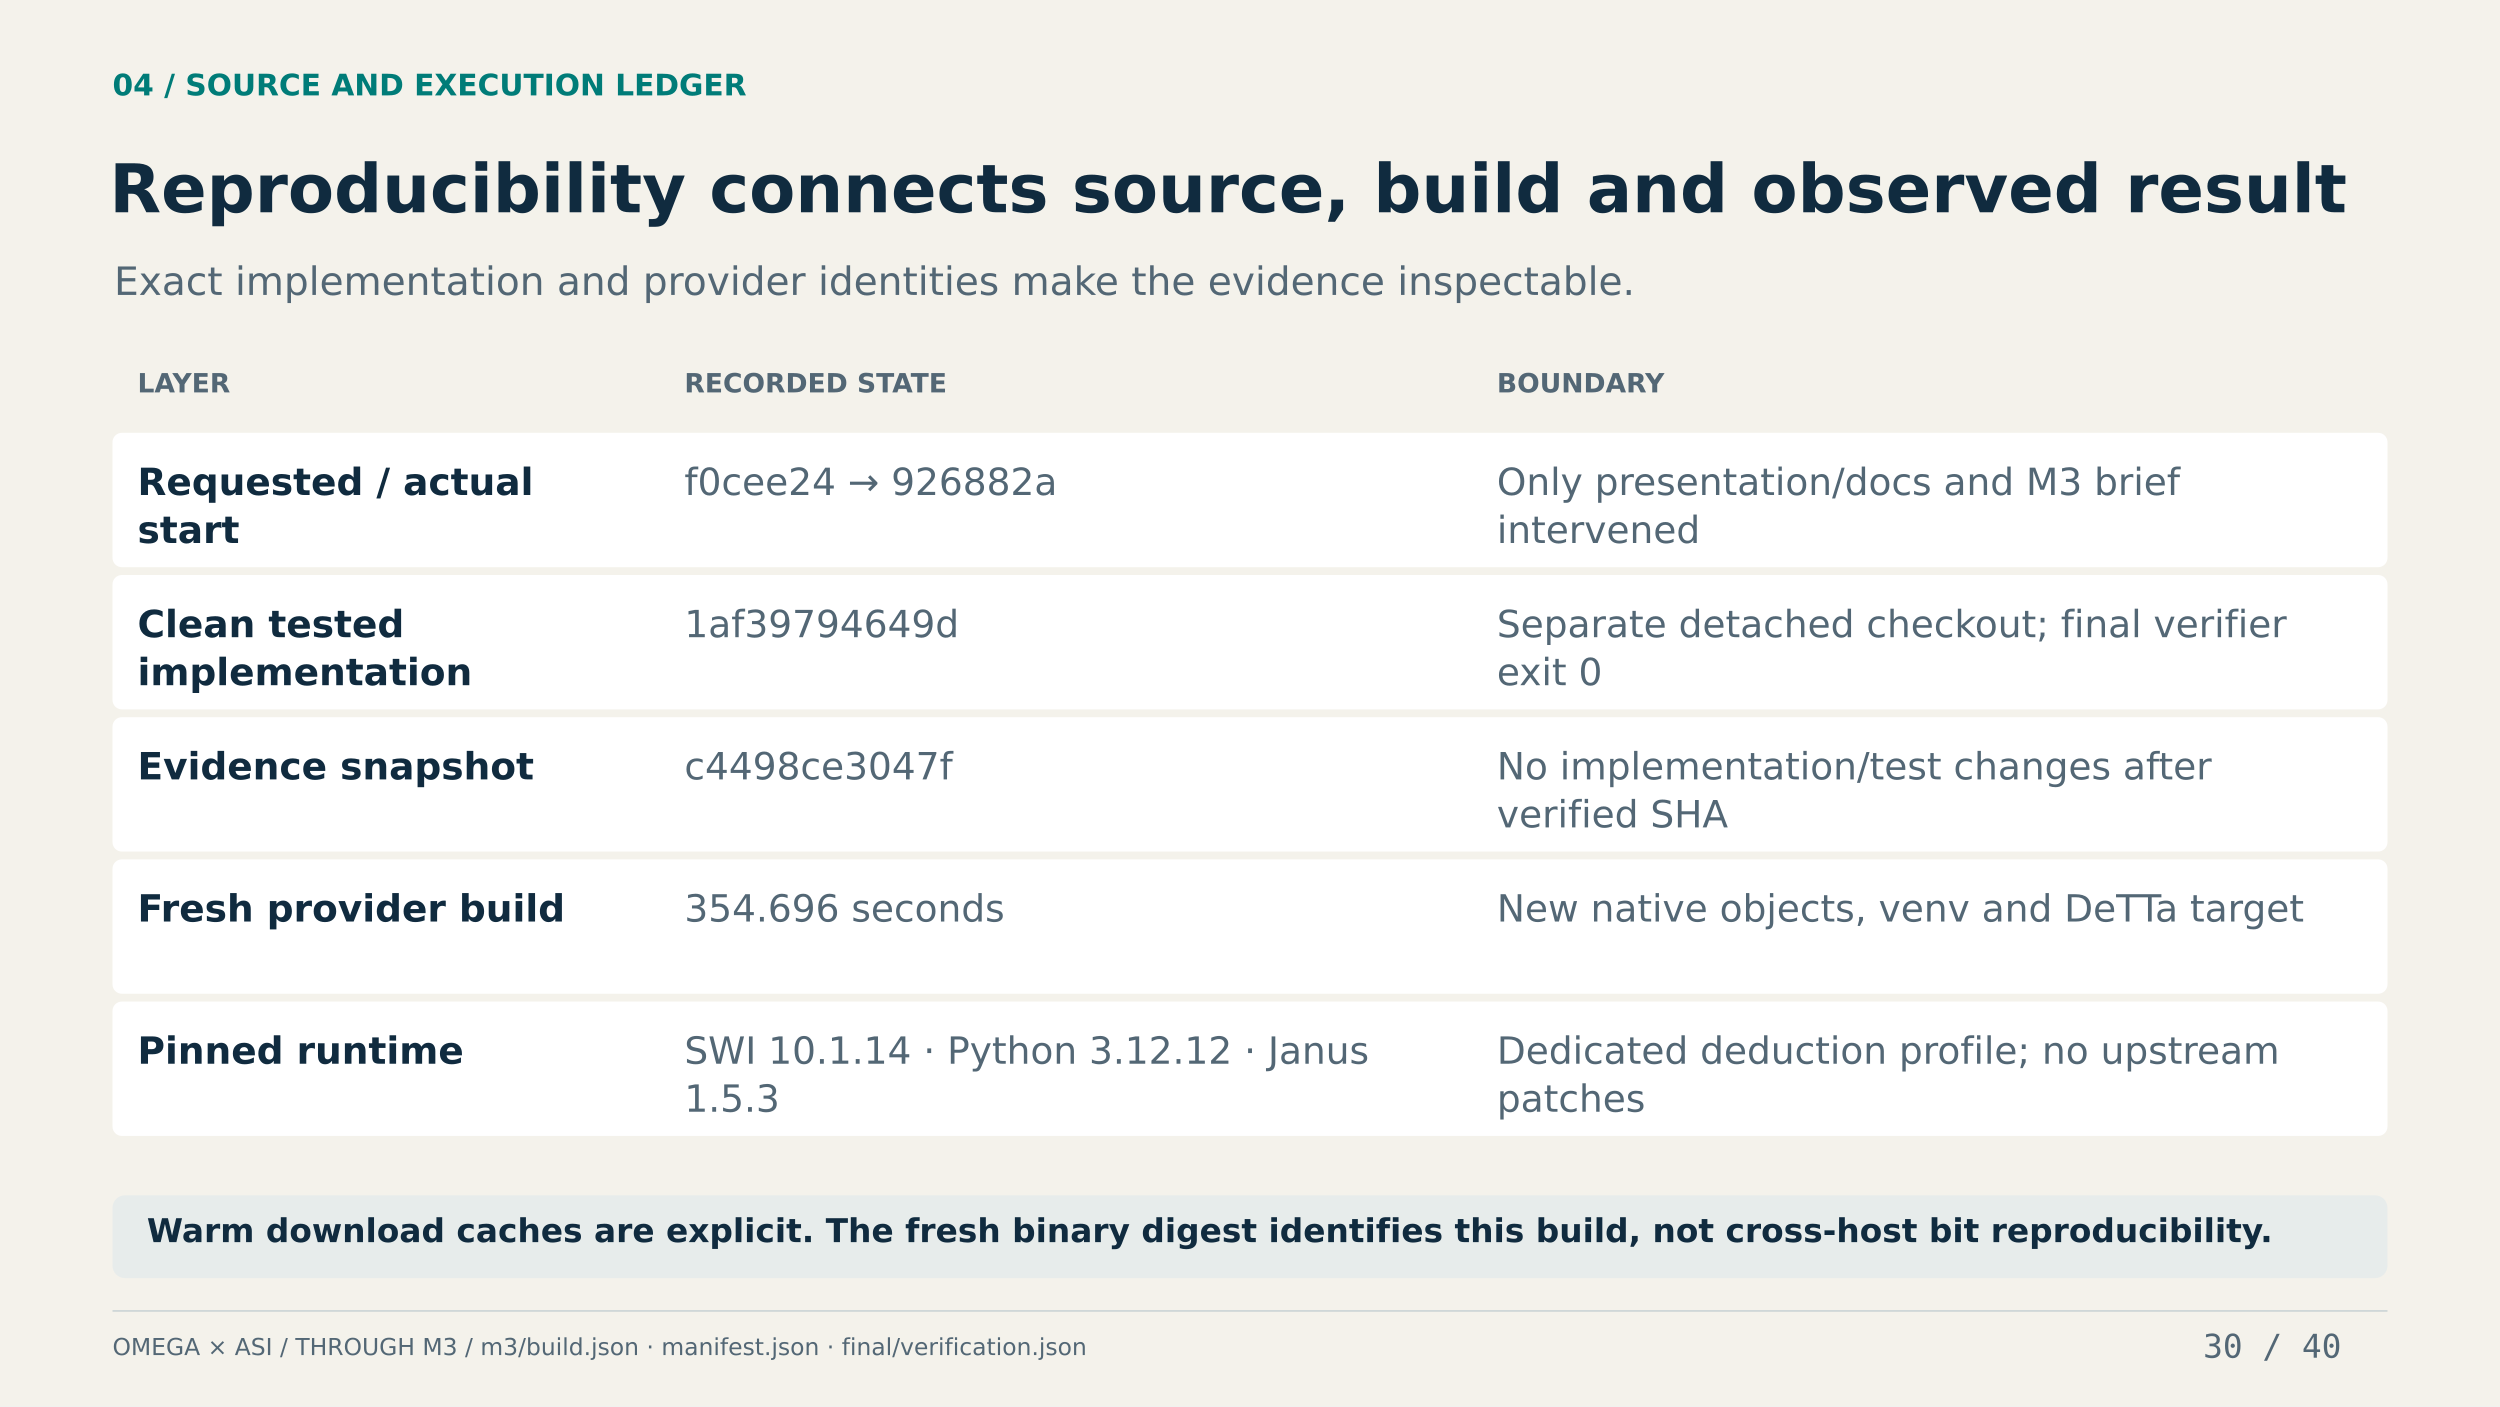
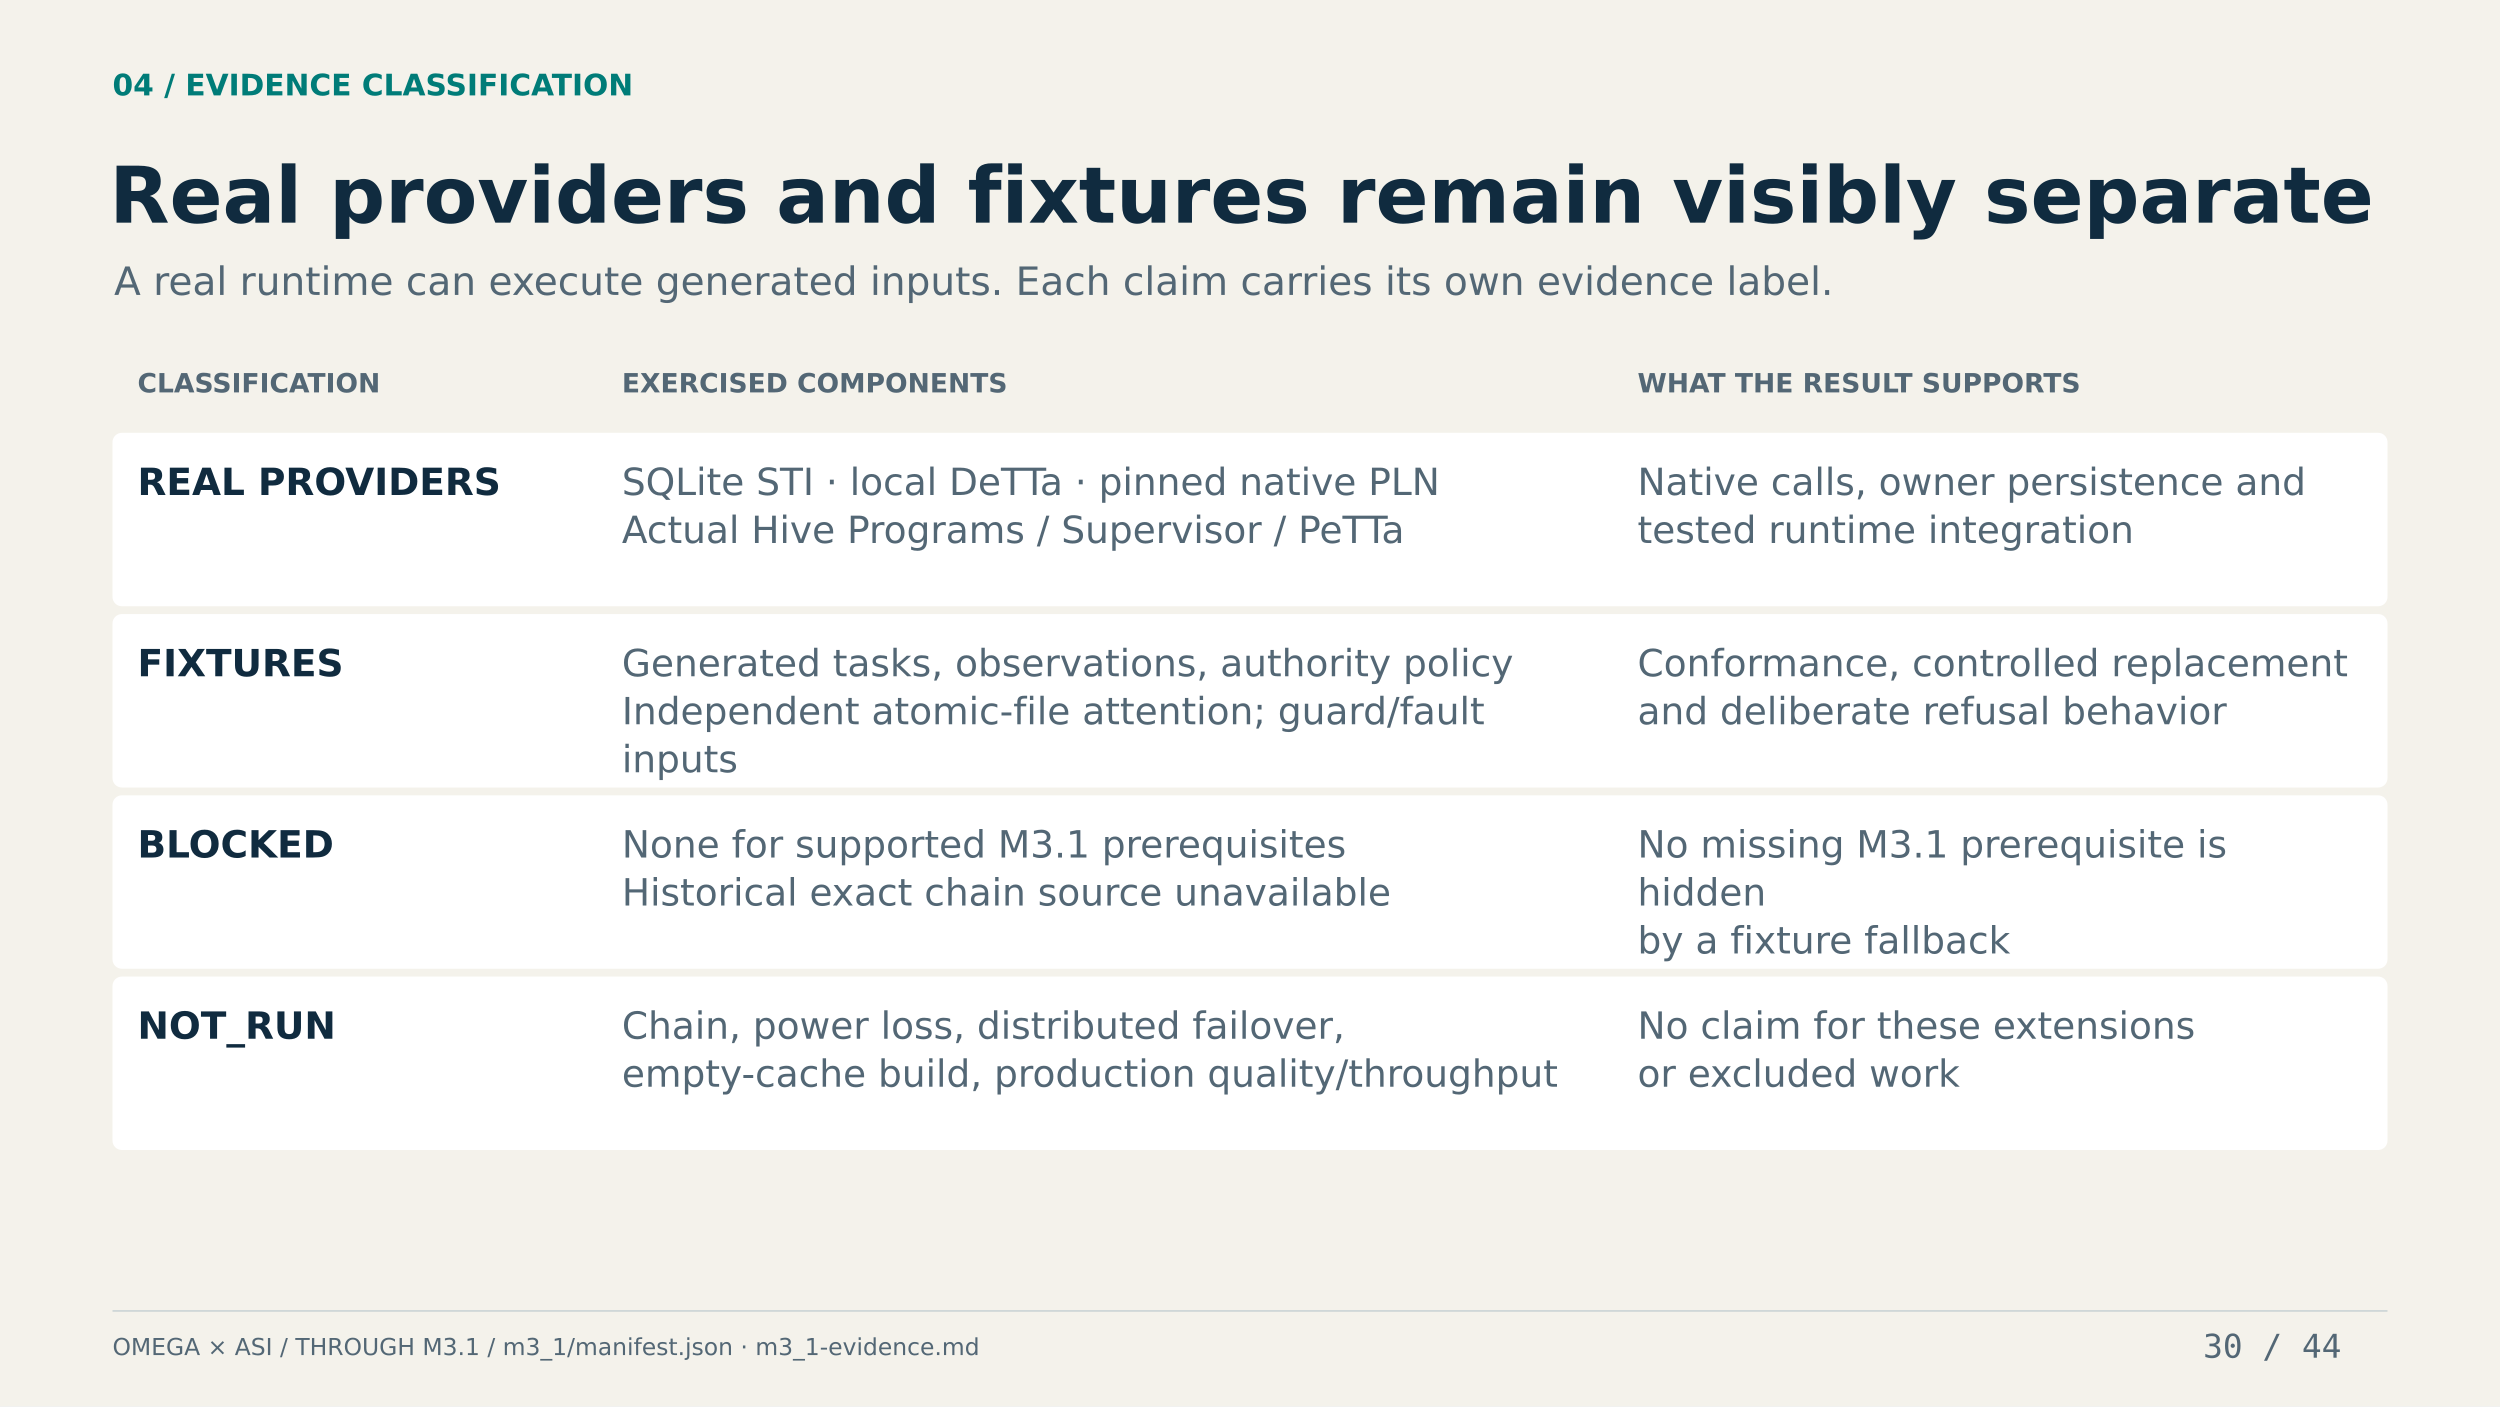
<svg xmlns="http://www.w3.org/2000/svg" width="1600" height="900" viewBox="0 0 1600 900" role="img" aria-labelledby="title desc">
  <rect width="1600" height="900" fill="#F4F2EB" />
-   <text x="72" y="61.05" font-family="DejaVu Sans" font-size="19" font-weight="700" fill="#007C78">04 / SOURCE AND EXECUTION LEDGER</text>
-   <text x="70" y="135.85" font-family="DejaVu Sans" font-size="43" font-weight="700" fill="#102B3F">Reproducibility connects source, build and observed result</text>
-   <text x="73" y="188.75" font-family="DejaVu Sans" font-size="25" font-weight="400" fill="#536775">Exact implementation and provider identities make the evidence inspectable.</text>
-   <text x="88" y="251.15" font-family="DejaVu Sans" font-size="17" font-weight="700" fill="#536775">LAYER</text>
-   <text x="438" y="251.15" font-family="DejaVu Sans" font-size="17" font-weight="700" fill="#536775">RECORDED STATE</text>
-   <text x="958" y="251.15" font-family="DejaVu Sans" font-size="17" font-weight="700" fill="#536775">BOUNDARY</text>
-   <rect x="72" y="277" width="1456" height="86" rx="6" fill="#FFFFFF" />
-   <text x="88" y="316.8" font-family="DejaVu Sans" font-size="24" font-weight="700" fill="#102B3F">Requested / actual</text>
-   <text x="88" y="347.52" font-family="DejaVu Sans" font-size="24" font-weight="700" fill="#102B3F">start</text>
-   <text x="438" y="316.8" font-family="DejaVu Sans" font-size="24" font-weight="400" fill="#536775">f0cee24 → 926882a</text>
-   <text x="958" y="316.8" font-family="DejaVu Sans" font-size="24" font-weight="400" fill="#536775">Only presentation/docs and M3 brief</text>
-   <text x="958" y="347.52" font-family="DejaVu Sans" font-size="24" font-weight="400" fill="#536775">intervened</text>
-   <rect x="72" y="368" width="1456" height="86" rx="6" fill="#FFFFFF" />
-   <text x="88" y="407.8" font-family="DejaVu Sans" font-size="24" font-weight="700" fill="#102B3F">Clean tested</text>
-   <text x="88" y="438.52" font-family="DejaVu Sans" font-size="24" font-weight="700" fill="#102B3F">implementation</text>
-   <text x="438" y="407.8" font-family="DejaVu Sans" font-size="24" font-weight="400" fill="#536775">1af39794649d</text>
-   <text x="958" y="407.8" font-family="DejaVu Sans" font-size="24" font-weight="400" fill="#536775">Separate detached checkout; final verifier</text>
-   <text x="958" y="438.52" font-family="DejaVu Sans" font-size="24" font-weight="400" fill="#536775">exit 0</text>
-   <rect x="72" y="459" width="1456" height="86" rx="6" fill="#FFFFFF" />
-   <text x="88" y="498.8" font-family="DejaVu Sans" font-size="24" font-weight="700" fill="#102B3F">Evidence snapshot</text>
-   <text x="438" y="498.8" font-family="DejaVu Sans" font-size="24" font-weight="400" fill="#536775">c4498ce3047f</text>
-   <text x="958" y="498.8" font-family="DejaVu Sans" font-size="24" font-weight="400" fill="#536775">No implementation/test changes after</text>
-   <text x="958" y="529.52" font-family="DejaVu Sans" font-size="24" font-weight="400" fill="#536775">verified SHA</text>
-   <rect x="72" y="550" width="1456" height="86" rx="6" fill="#FFFFFF" />
-   <text x="88" y="589.8" font-family="DejaVu Sans" font-size="24" font-weight="700" fill="#102B3F">Fresh provider build</text>
-   <text x="438" y="589.8" font-family="DejaVu Sans" font-size="24" font-weight="400" fill="#536775">354.696 seconds</text>
-   <text x="958" y="589.8" font-family="DejaVu Sans" font-size="24" font-weight="400" fill="#536775">New native objects, venv and DeTTa target</text>
-   <rect x="72" y="641" width="1456" height="86" rx="6" fill="#FFFFFF" />
-   <text x="88" y="680.8" font-family="DejaVu Sans" font-size="24" font-weight="700" fill="#102B3F">Pinned runtime</text>
-   <text x="438" y="680.8" font-family="DejaVu Sans" font-size="24" font-weight="400" fill="#536775">SWI 10.1.14 · Python 3.12.12 · Janus</text>
-   <text x="438" y="711.52" font-family="DejaVu Sans" font-size="24" font-weight="400" fill="#536775">1.5.3</text>
-   <text x="958" y="680.8" font-family="DejaVu Sans" font-size="24" font-weight="400" fill="#536775">Dedicated deduction profile; no upstream</text>
-   <text x="958" y="711.52" font-family="DejaVu Sans" font-size="24" font-weight="400" fill="#536775">patches</text>
-   <rect x="72" y="765" width="1456" height="53" rx="8" fill="#E7ECEB" />
-   <text x="94" y="794.95" font-family="DejaVu Sans" font-size="21" font-weight="700" fill="#102B3F">Warm download caches are explicit. The fresh binary digest identifies this build, not cross-host bit reproducibility.</text>
+   <text x="72" y="61.05" font-family="DejaVu Sans" font-size="19" font-weight="700" fill="#007C78">04 / EVIDENCE CLASSIFICATION</text>
+   <text x="70" y="142.5" font-family="DejaVu Sans" font-size="50" font-weight="700" fill="#102B3F">Real providers and fixtures remain visibly separate</text>
+   <text x="73" y="188.75" font-family="DejaVu Sans" font-size="25" font-weight="400" fill="#536775">A real runtime can execute generated inputs. Each claim carries its own evidence label.</text>
+   <text x="88" y="251.15" font-family="DejaVu Sans" font-size="17" font-weight="700" fill="#536775">CLASSIFICATION</text>
+   <text x="398" y="251.15" font-family="DejaVu Sans" font-size="17" font-weight="700" fill="#536775">EXERCISED COMPONENTS</text>
+   <text x="1048" y="251.15" font-family="DejaVu Sans" font-size="17" font-weight="700" fill="#536775">WHAT THE RESULT SUPPORTS</text>
+   <rect x="72" y="277" width="1456" height="111" rx="6" fill="#FFFFFF" />
+   <text x="88" y="316.8" font-family="DejaVu Sans" font-size="24" font-weight="700" fill="#102B3F">REAL PROVIDERS</text>
+   <text x="398" y="316.8" font-family="DejaVu Sans" font-size="24" font-weight="400" fill="#536775">SQLite STI · local DeTTa · pinned native PLN</text>
+   <text x="398" y="347.52" font-family="DejaVu Sans" font-size="24" font-weight="400" fill="#536775">Actual Hive Programs / Supervisor / PeTTa</text>
+   <text x="1048" y="316.8" font-family="DejaVu Sans" font-size="24" font-weight="400" fill="#536775">Native calls, owner persistence and</text>
+   <text x="1048" y="347.52" font-family="DejaVu Sans" font-size="24" font-weight="400" fill="#536775">tested runtime integration</text>
+   <rect x="72" y="393" width="1456" height="111" rx="6" fill="#FFFFFF" />
+   <text x="88" y="432.8" font-family="DejaVu Sans" font-size="24" font-weight="700" fill="#102B3F">FIXTURES</text>
+   <text x="398" y="432.8" font-family="DejaVu Sans" font-size="24" font-weight="400" fill="#536775">Generated tasks, observations, authority policy</text>
+   <text x="398" y="463.52" font-family="DejaVu Sans" font-size="24" font-weight="400" fill="#536775">Independent atomic-file attention; guard/fault</text>
+   <text x="398" y="494.24" font-family="DejaVu Sans" font-size="24" font-weight="400" fill="#536775">inputs</text>
+   <text x="1048" y="432.8" font-family="DejaVu Sans" font-size="24" font-weight="400" fill="#536775">Conformance, controlled replacement</text>
+   <text x="1048" y="463.52" font-family="DejaVu Sans" font-size="24" font-weight="400" fill="#536775">and deliberate refusal behavior</text>
+   <rect x="72" y="509" width="1456" height="111" rx="6" fill="#FFFFFF" />
+   <text x="88" y="548.8" font-family="DejaVu Sans" font-size="24" font-weight="700" fill="#102B3F">BLOCKED</text>
+   <text x="398" y="548.8" font-family="DejaVu Sans" font-size="24" font-weight="400" fill="#536775">None for supported M3.1 prerequisites</text>
+   <text x="398" y="579.52" font-family="DejaVu Sans" font-size="24" font-weight="400" fill="#536775">Historical exact chain source unavailable</text>
+   <text x="1048" y="548.8" font-family="DejaVu Sans" font-size="24" font-weight="400" fill="#536775">No missing M3.1 prerequisite is</text>
+   <text x="1048" y="579.52" font-family="DejaVu Sans" font-size="24" font-weight="400" fill="#536775">hidden</text>
+   <text x="1048" y="610.24" font-family="DejaVu Sans" font-size="24" font-weight="400" fill="#536775">by a fixture fallback</text>
+   <rect x="72" y="625" width="1456" height="111" rx="6" fill="#FFFFFF" />
+   <text x="88" y="664.8" font-family="DejaVu Sans" font-size="24" font-weight="700" fill="#102B3F">NOT_RUN</text>
+   <text x="398" y="664.8" font-family="DejaVu Sans" font-size="24" font-weight="400" fill="#536775">Chain, power loss, distributed failover,</text>
+   <text x="398" y="695.52" font-family="DejaVu Sans" font-size="24" font-weight="400" fill="#536775">empty-cache build, production quality/throughput</text>
+   <text x="1048" y="664.8" font-family="DejaVu Sans" font-size="24" font-weight="400" fill="#536775">No claim for these extensions</text>
+   <text x="1048" y="695.52" font-family="DejaVu Sans" font-size="24" font-weight="400" fill="#536775">or excluded work</text>
  <line x1="72" y1="839" x2="1528" y2="839" stroke="#C9D2D4" stroke-width="1" />
-   <text x="72" y="867.25" font-family="DejaVu Sans" font-size="15" font-weight="400" fill="#536775">OMEGA × ASI / THROUGH M3 / m3/build.json · manifest.json · final/verification.json</text>
-   <text x="1410" y="868.95" font-family="DejaVu Sans Mono" font-size="21" font-weight="400" fill="#536775">30 / 40</text>
+   <text x="72" y="867.25" font-family="DejaVu Sans" font-size="15" font-weight="400" fill="#536775">OMEGA × ASI / THROUGH M3.1 / m3_1/manifest.json · m3_1-evidence.md</text>
+   <text x="1410" y="868.95" font-family="DejaVu Sans Mono" font-size="21" font-weight="400" fill="#536775">30 / 44</text>
</svg>
